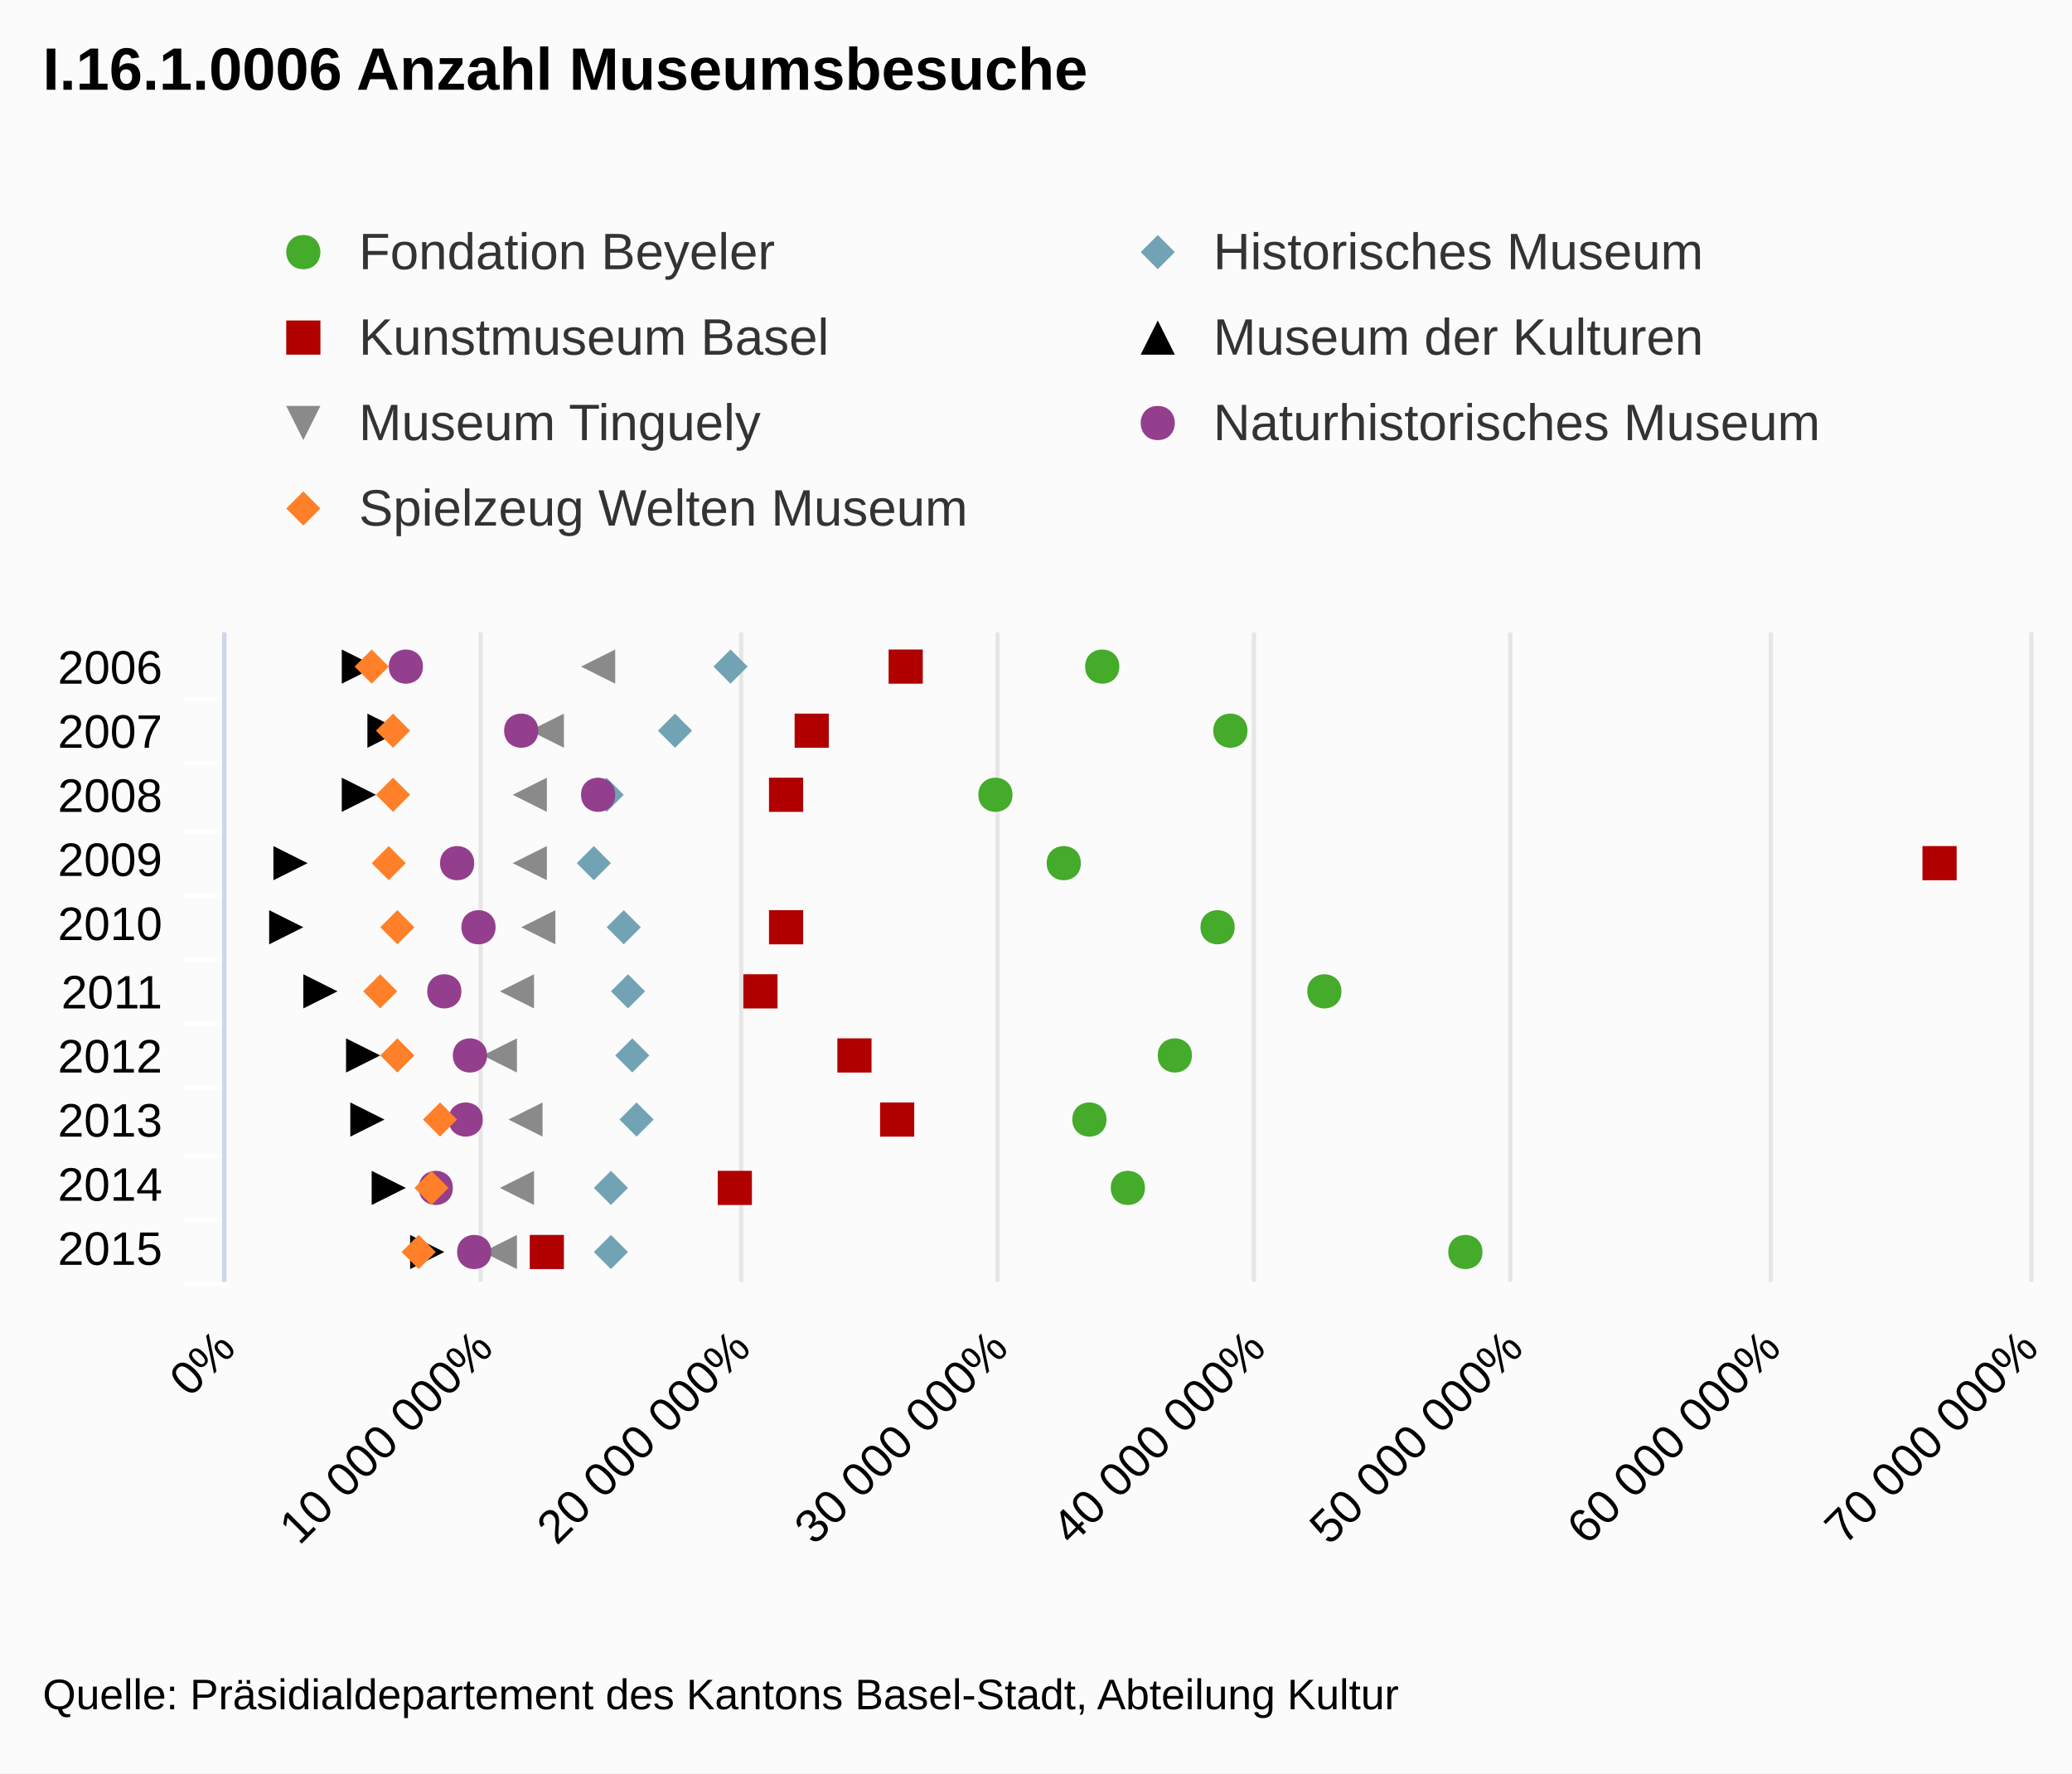
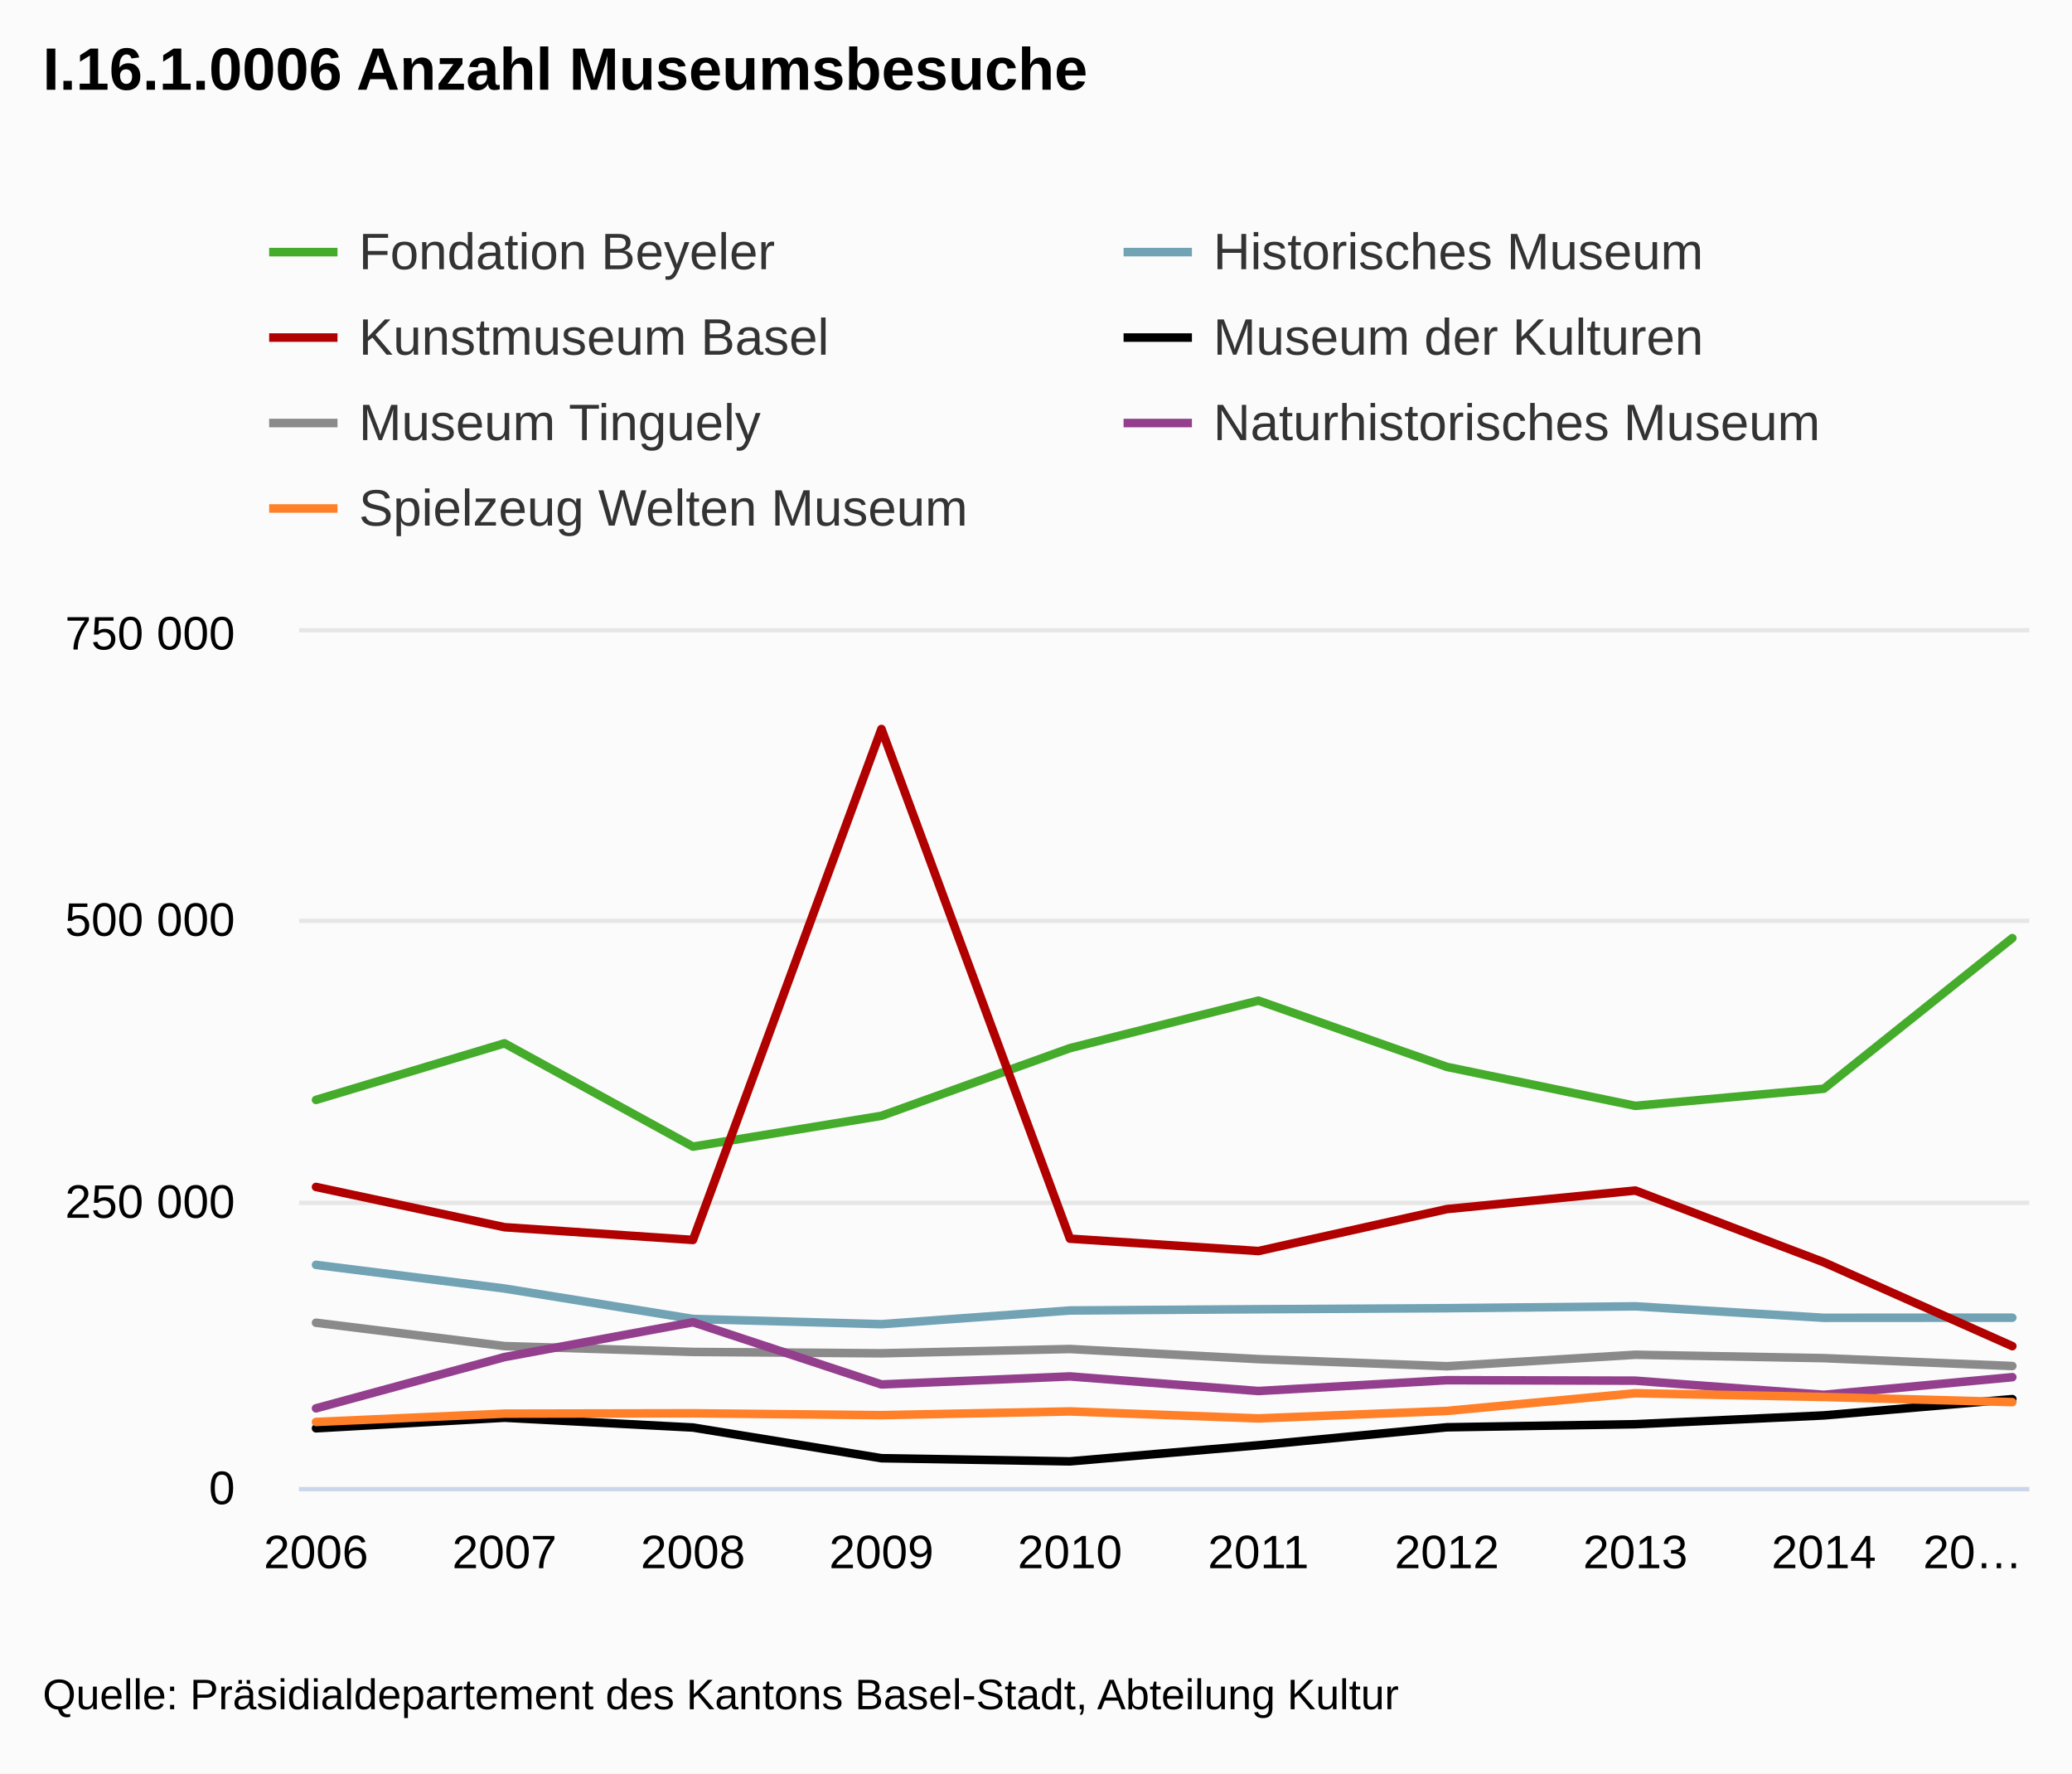
<svg xmlns="http://www.w3.org/2000/svg" class="highcharts-root" viewBox="0 0 485 415" font-family="Arial" font-size="12">
+   <defs>
+     <clipPath id="a">
+       <path fill="none" d="M0 0h405v200H0z" />
+     </clipPath>
+   </defs>
  <rect fill="#fbfbfb" class="highcharts-background" width="485" height="415" rx="0" ry="0" />
-   <path fill="none" class="highcharts-plot-background" d="M53 148h422v152H53z" />
+   <path fill="none" class="highcharts-plot-background" d="M70 148h405v200H70z" />
  <g class="highcharts-grid highcharts-xaxis-grid">
-     <path fill="none" class="highcharts-grid-line" d="M53 163.5h422m-422 15h422m-422 16h422m-422 15h422m-422 15h422m-422 15h422m-422 15h422m-422 16h422m-422 15h422m-422 15h422" />
+     <path fill="none" class="highcharts-grid-line" d="M73.5 148v200m44-200v200m44-200v200m44-200v200m44-200v200m45-200v200m44-200v200m44-200v200m44-200v200m44-200v200" />
  </g>
  <g class="highcharts-grid highcharts-yaxis-grid">
-     <path fill="none" stroke="#e6e6e6" class="highcharts-grid-line" d="M52.5 148v152m60-152v152m61-152v152m60-152v152m60-152v152m60-152v152m61-152v152m61-152v152" />
+     <path fill="none" stroke="#e6e6e6" class="highcharts-grid-line" d="M70 348.5h405m-405-67h405m-405-66h405m-405-68h405" />
  </g>
-   <path fill="none" class="highcharts-plot-border" d="M53 148h422v152H53z" />
+   <path fill="none" class="highcharts-plot-border" d="M70 148h405v200H70z" />
  <g class="highcharts-axis highcharts-xaxis">
-     <path fill="none" class="highcharts-tick" stroke="#FFF" d="M53 163.5H43m10 15H43m10 16H43m10 15H43m10 15H43m10 15H43m10 15H43m10 16H43m10 15H43m10 15H43" />
-     <path fill="none" class="highcharts-axis-line" stroke="#ccd6eb" d="M52.5 148v152" />
+     <path fill="none" class="highcharts-axis-line" stroke="#ccd6eb" d="M70 348.5h405" />
  </g>
  <g class="highcharts-axis highcharts-yaxis">
-     <path fill="none" class="highcharts-axis-line" d="M53 300h422" />
+     <path fill="none" class="highcharts-axis-line" d="M70 148v200" />
  </g>
  <g class="highcharts-series-group">
-     <g class="highcharts-markers highcharts-series-0 highcharts-scatter-series highcharts-color-undefined highcharts-tracker">
-       <path fill="#44ab2b" d="M347 293c0-5.328-8-5.328-8 0s8 5.328 8 0zm-79-15c0-5.328-8-5.328-8 0s8 5.328 8 0zm-9-16c0-5.328-8-5.328-8 0s8 5.328 8 0zm20-15c0-5.328-8-5.328-8 0s8 5.328 8 0zm35-15c0-5.328-8-5.328-8 0s8 5.328 8 0zm-25-15c0-5.328-8-5.328-8 0s8 5.328 8 0zm-36-15c0-5.328-8-5.328-8 0s8 5.328 8 0zm-16-16c0-5.328-8-5.328-8 0s8 5.328 8 0zm55-15c0-5.328-8-5.328-8 0s8 5.328 8 0zm-30-15c0-5.328-8-5.328-8 0s8 5.328 8 0z" class="highcharts-point" />
+     <g class="highcharts-series highcharts-series-0 highcharts-line-series highcharts-color-undefined" transform="translate(70 148)" clip-path="url(#a)">
+       <path fill="none" d="M3.97 109.405l44.118-13.241 44.118 24.176 44.118-7.21 44.117-15.836 44.118-11.122 44.117 15.507 44.118 9.119 44.118-4.006 44.117-35.246" class="highcharts-graph" stroke="#44ab2b" stroke-width="2" stroke-linejoin="round" stroke-linecap="round" />
+       <path fill="none" d="M-6.03 109.405h10l44.118-13.241 44.118 24.176 44.118-7.21 44.117-15.836 44.118-11.122 44.117 15.507 44.118 9.119 44.118-4.006 44.117-35.246h10" stroke-linejoin="round" stroke="rgba(192,192,192,0)" stroke-width="22" class="highcharts-tracker" />
    </g>
-     <g class="highcharts-markers highcharts-series-1 highcharts-scatter-series highcharts-color-undefined highcharts-tracker">
-       <path fill="#71a3b5" d="M147 293l-4-4-4 4 4 4zm0-15l-4-4-4 4 4 4zm6-16l-4-4-4 4 4 4zm-1-15l-4-4-4 4 4 4zm-1-15l-4-4-4 4 4 4zm-1-15l-4-4-4 4 4 4zm-7-15l-4-4-4 4 4 4zm3-16l-4-4-4 4 4 4zm16-15l-4-4-4 4 4 4zm13-15l-4-4-4 4 4 4z" class="highcharts-point" />
+     <g class="highcharts-series highcharts-series-1 highcharts-line-series highcharts-color-undefined" transform="translate(70 148)" clip-path="url(#a)">
+       <path fill="none" d="M3.97 148.01l44.118 5.537 44.118 7.119 44.118 1.226 44.117-3.206 44.118-.293 44.117-.244 44.118-.434 44.118 2.683 44.117-.026" class="highcharts-graph" stroke="#71a3b5" stroke-width="2" stroke-linejoin="round" stroke-linecap="round" />
+       <path fill="none" d="M-6.03 148.01h10l44.118 5.537 44.118 7.119 44.118 1.226 44.117-3.206 44.118-.293 44.117-.244 44.118-.434 44.118 2.683 44.117-.026h10" stroke-linejoin="round" stroke="rgba(192,192,192,0)" stroke-width="22" class="highcharts-tracker" />
    </g>
-     <g class="highcharts-markers highcharts-series-2 highcharts-scatter-series highcharts-color-undefined highcharts-tracker">
-       <path fill="#b00000" d="M132 297v-8h-8v8zm44-15v-8h-8v8zm38-16v-8h-8v8zm-10-15v-8h-8v8zm-22-15v-8h-8v8zm6-15v-8h-8v8zm270-15v-8h-8v8zm-270-16v-8h-8v8zm6-15v-8h-8v8zm22-15v-8h-8v8z" class="highcharts-point" />
+     <g class="highcharts-series highcharts-series-2 highcharts-line-series highcharts-color-undefined" transform="translate(70 148)" clip-path="url(#a)">
+       <path fill="none" d="M3.97 129.777l44.118 9.421 44.118 2.979 44.118-119.572L180.44 141.88l44.118 2.898 44.117-9.822 44.118-4.34 44.118 16.79 44.117 19.626" class="highcharts-graph" stroke="#b00000" stroke-width="2" stroke-linejoin="round" stroke-linecap="round" />
+       <path fill="none" d="M-6.03 129.777h10l44.118 9.421 44.118 2.979 44.118-119.572L180.44 141.88l44.118 2.898 44.117-9.822 44.118-4.34 44.118 16.79 44.117 19.626h10" stroke-linejoin="round" stroke="rgba(192,192,192,0)" stroke-width="22" class="highcharts-tracker" />
    </g>
-     <g class="highcharts-markers highcharts-series-3 highcharts-scatter-series highcharts-color-undefined highcharts-tracker">
-       <path d="M104 293l-8-4v8zm-9-15l-8-4v8zm-5-16l-8-4v8zm-1-15l-8-4v8zm-10-15l-8-4v8zm-8-15l-8-4v8zm1-15l-8-4v8zm16-16l-8-4v8zm6-15l-8-4v8zm-6-15l-8-4v8z" class="highcharts-point" />
+     <g class="highcharts-series highcharts-series-3 highcharts-line-series highcharts-color-undefined" transform="translate(70 148)" clip-path="url(#a)">
+       <path fill="none" d="M3.97 186.253l44.118-2.475 44.118 2.298 44.118 7.184 44.117.735 44.118-3.773 44.117-4.2 44.118-.72 44.118-2.06 44.117-3.813" class="highcharts-graph" stroke="#000" stroke-width="2" stroke-linejoin="round" stroke-linecap="round" />
+       <path fill="none" d="M-6.03 186.253h10l44.118-2.475 44.118 2.298 44.118 7.184 44.117.735 44.118-3.773 44.117-4.2 44.118-.72 44.118-2.06 44.117-3.813h10" stroke-linejoin="round" stroke="rgba(192,192,192,0)" stroke-width="22" class="highcharts-tracker" />
    </g>
-     <g class="highcharts-markers highcharts-series-4 highcharts-scatter-series highcharts-color-undefined highcharts-tracker">
-       <path fill="#8a8a8a" d="M121 297v-8l-8 4zm4-15v-8l-8 4zm2-16v-8l-8 4zm-6-15v-8l-8 4zm4-15v-8l-8 4zm5-15v-8l-8 4zm-2-15v-8l-8 4zm0-16v-8l-8 4zm4-15v-8l-8 4zm12-15v-8l-8 4z" class="highcharts-point" />
+     <g class="highcharts-series highcharts-series-4 highcharts-line-series highcharts-color-undefined" transform="translate(70 148)" clip-path="url(#a)">
+       <path fill="none" d="M3.97 161.552l44.118 5.465 44.118 1.372 44.118.316 44.117-1.003 44.118 2.365 44.117 1.668 44.118-2.69 44.118.796 44.117 1.842" class="highcharts-graph" stroke="#8a8a8a" stroke-width="2" stroke-linejoin="round" stroke-linecap="round" />
+       <path fill="none" d="M-6.03 161.552h10l44.118 5.465 44.118 1.372 44.118.316 44.117-1.003 44.118 2.365 44.117 1.668 44.118-2.69 44.118.796 44.117 1.842h10" stroke-linejoin="round" stroke="rgba(192,192,192,0)" stroke-width="22" class="highcharts-tracker" />
    </g>
-     <g class="highcharts-markers highcharts-series-5 highcharts-scatter-series highcharts-color-undefined highcharts-tracker">
-       <path fill="#933f8d" d="M115 293c0-5.328-8-5.328-8 0s8 5.328 8 0zm-9-15c0-5.328-8-5.328-8 0s8 5.328 8 0zm7-16c0-5.328-8-5.328-8 0s8 5.328 8 0zm1-15c0-5.328-8-5.328-8 0s8 5.328 8 0zm-6-15c0-5.328-8-5.328-8 0s8 5.328 8 0zm8-15c0-5.328-8-5.328-8 0s8 5.328 8 0zm-5-15c0-5.328-8-5.328-8 0s8 5.328 8 0zm33-16c0-5.328-8-5.328-8 0s8 5.328 8 0zm-18-15c0-5.328-8-5.328-8 0s8 5.328 8 0zm-27-15c0-5.328-8-5.328-8 0s8 5.328 8 0z" class="highcharts-point" />
+     <g class="highcharts-series highcharts-series-5 highcharts-line-series highcharts-color-undefined" transform="translate(70 148)" clip-path="url(#a)">
+       <path fill="none" d="M3.97 181.585l44.118-11.997 44.118-8.153 44.118 14.558 44.117-1.877 44.118 3.418L268.676 175l44.118.112 44.118 3.308 44.117-4.127" class="highcharts-graph" stroke="#933f8d" stroke-width="2" stroke-linejoin="round" stroke-linecap="round" />
+       <path fill="none" d="M-6.03 181.585h10l44.118-11.997 44.118-8.153 44.118 14.558 44.117-1.877 44.118 3.418L268.676 175l44.118.112 44.118 3.308 44.117-4.127h10" stroke-linejoin="round" stroke="rgba(192,192,192,0)" stroke-width="22" class="highcharts-tracker" />
    </g>
-     <g class="highcharts-markers highcharts-series-6 highcharts-scatter-series highcharts-color-undefined highcharts-tracker">
-       <path fill="#ff8028" d="M102 293l-4-4-4 4 4 4zm3-15l-4-4-4 4 4 4zm2-16l-4-4-4 4 4 4zm-10-15l-4-4-4 4 4 4zm-4-15l-4-4-4 4 4 4zm4-15l-4-4-4 4 4 4zm-2-15l-4-4-4 4 4 4zm1-16l-4-4-4 4 4 4zm0-15l-4-4-4 4 4 4zm-5-15l-4-4-4 4 4 4z" class="highcharts-point" />
+     <g class="highcharts-series highcharts-series-6 highcharts-line-series highcharts-color-undefined" transform="translate(70 148)" clip-path="url(#a)">
+       <path fill="none" d="M3.97 184.77l44.118-1.94 44.118-.085 44.118.438 44.117-.875 44.118 1.635 44.117-1.748 44.118-4.142 44.118.873 44.117 1.207" class="highcharts-graph" stroke="#ff8028" stroke-width="2" stroke-linejoin="round" stroke-linecap="round" />
+       <path fill="none" d="M-6.03 184.77h10l44.118-1.94 44.118-.085 44.118.438 44.117-.875 44.118 1.635 44.117-1.748 44.118-4.142 44.118.873 44.117 1.207h10" stroke-linejoin="round" stroke="rgba(192,192,192,0)" stroke-width="22" class="highcharts-tracker" />
    </g>
  </g>
  <text x="10" class="highcharts-title" style="width:421px" y="21" color="#000" font-size="14" font-weight="700">
    <tspan>I.16.1.0006 Anzahl Museumsbesuche</tspan>
  </text>
  <g class="highcharts-legend" transform="translate(55 45)">
    <rect fill="none" class="highcharts-legend-box" rx="0" ry="0" width="396" height="91" />
-     <g class="highcharts-legend-item highcharts-scatter-series highcharts-color-undefined highcharts-series-0">
-       <path fill="none" d="M8 14h16" class="highcharts-graph" />
-       <path fill="#44ab2b" d="M16 10c5.328 0 5.328 8 0 8s-5.328-8 0-8z" class="highcharts-point" />
+     <g class="highcharts-legend-item highcharts-line-series highcharts-color-undefined highcharts-series-0">
+       <path fill="none" d="M8 14h16" class="highcharts-graph" stroke="#44ab2b" stroke-width="2" />
      <text x="21" y="15" color="#333" font-weight="400" cursor="pointer" fill="#333" transform="translate(8 3)">
        <tspan>Fondation Beyeler</tspan>
      </text>
    </g>
-     <g class="highcharts-legend-item highcharts-scatter-series highcharts-color-undefined highcharts-series-1">
-       <path fill="none" d="M208 14h16" class="highcharts-graph" />
-       <path fill="#71a3b5" d="M216 10l4 4-4 4-4-4z" class="highcharts-point" />
+     <g class="highcharts-legend-item highcharts-line-series highcharts-color-undefined highcharts-series-1">
+       <path fill="none" d="M208 14h16" class="highcharts-graph" stroke="#71a3b5" stroke-width="2" />
      <text x="21" y="15" color="#333" font-weight="400" cursor="pointer" fill="#333" transform="translate(208 3)">
        <tspan>Historisches Museum</tspan>
      </text>
    </g>
-     <g class="highcharts-legend-item highcharts-scatter-series highcharts-color-undefined highcharts-series-2">
-       <path fill="none" d="M8 34h16" class="highcharts-graph" />
-       <path fill="#b00000" d="M12 30h8v8h-8z" class="highcharts-point" />
+     <g class="highcharts-legend-item highcharts-line-series highcharts-color-undefined highcharts-series-2">
+       <path fill="none" d="M8 34h16" class="highcharts-graph" stroke="#b00000" stroke-width="2" />
      <text x="21" y="15" color="#333" font-weight="400" cursor="pointer" fill="#333" transform="translate(8 23)">
        <tspan>Kunstmuseum Basel</tspan>
      </text>
    </g>
-     <g class="highcharts-legend-item highcharts-scatter-series highcharts-color-undefined highcharts-series-3">
-       <path fill="none" d="M208 34h16" class="highcharts-graph" />
-       <path d="M216 30l4 8h-8z" class="highcharts-point" />
+     <g class="highcharts-legend-item highcharts-line-series highcharts-color-undefined highcharts-series-3">
+       <path fill="none" d="M208 34h16" class="highcharts-graph" stroke="#000" stroke-width="2" />
      <text x="21" y="15" color="#333" font-weight="400" cursor="pointer" fill="#333" transform="translate(208 23)">
        <tspan>Museum der Kulturen</tspan>
      </text>
    </g>
-     <g class="highcharts-legend-item highcharts-scatter-series highcharts-color-undefined highcharts-series-4">
-       <path fill="none" d="M8 54h16" class="highcharts-graph" />
-       <path fill="#8a8a8a" d="M12 50h8l-4 8z" class="highcharts-point" />
+     <g class="highcharts-legend-item highcharts-line-series highcharts-color-undefined highcharts-series-4">
+       <path fill="none" d="M8 54h16" class="highcharts-graph" stroke="#8a8a8a" stroke-width="2" />
      <text x="21" y="15" color="#333" font-weight="400" cursor="pointer" fill="#333" transform="translate(8 43)">
        <tspan>Museum Tinguely</tspan>
      </text>
    </g>
-     <g class="highcharts-legend-item highcharts-scatter-series highcharts-color-undefined highcharts-series-5">
-       <path fill="none" d="M208 54h16" class="highcharts-graph" />
-       <path fill="#933f8d" d="M216 50c5.328 0 5.328 8 0 8s-5.328-8 0-8z" class="highcharts-point" />
+     <g class="highcharts-legend-item highcharts-line-series highcharts-color-undefined highcharts-series-5">
+       <path fill="none" d="M208 54h16" class="highcharts-graph" stroke="#933f8d" stroke-width="2" />
      <text x="21" y="15" color="#333" font-weight="400" cursor="pointer" fill="#333" transform="translate(208 43)">
        <tspan>Naturhistorisches Museum</tspan>
      </text>
    </g>
-     <g class="highcharts-legend-item highcharts-scatter-series highcharts-color-undefined highcharts-series-6">
-       <path fill="none" d="M8 74h16" class="highcharts-graph" />
-       <path fill="#ff8028" d="M16 70l4 4-4 4-4-4z" class="highcharts-point" />
+     <g class="highcharts-legend-item highcharts-line-series highcharts-color-undefined highcharts-series-6">
+       <path fill="none" d="M8 74h16" class="highcharts-graph" stroke="#ff8028" stroke-width="2" />
      <text x="21" y="15" color="#333" font-weight="400" cursor="pointer" fill="#333" transform="translate(8 63)">
        <tspan>Spielzeug Welten Museum</tspan>
      </text>
    </g>
  </g>
-   <g class="highcharts-axis-labels highcharts-xaxis-labels" text-anchor="end" color="#000" cursor="default" font-size="11">
-     <text x="38" style="width:150px" y="160" text-overflow="ellipsis">
-       <tspan>2006</tspan>
-     </text>
-     <text x="38" style="width:150px" y="175" text-overflow="ellipsis">
-       <tspan>2007</tspan>
-     </text>
-     <text x="38" style="width:150px" y="190" text-overflow="ellipsis">
-       <tspan>2008</tspan>
-     </text>
-     <text x="38" style="width:150px" y="205" text-overflow="ellipsis">
-       <tspan>2009</tspan>
-     </text>
-     <text x="38" style="width:150px" y="220" text-overflow="ellipsis">
-       <tspan>2010</tspan>
-     </text>
-     <text x="38" style="width:150px" y="236" text-overflow="ellipsis">
-       <tspan>2011</tspan>
-     </text>
-     <text x="38" style="width:150px" y="251" text-overflow="ellipsis">
-       <tspan>2012</tspan>
-     </text>
-     <text x="38" style="width:150px" y="266" text-overflow="ellipsis">
-       <tspan>2013</tspan>
-     </text>
-     <text x="38" style="width:150px" y="281" text-overflow="ellipsis">
-       <tspan>2014</tspan>
-     </text>
-     <text x="38" style="width:150px" y="296" text-overflow="ellipsis">
-       <tspan>2015</tspan>
+   <g class="highcharts-axis-labels highcharts-xaxis-labels" text-anchor="middle" color="#000" cursor="default" font-size="11">
+     <text x="73.971" y="367">
+             2006
+         </text>
+     <text x="118.088" y="367">
+             2007
+         </text>
+     <text x="162.206" y="367">
+             2008
+         </text>
+     <text x="206.324" y="367">
+             2009
+         </text>
+     <text x="250.441" y="367">
+             2010
+         </text>
+     <text x="294.559" y="367">
+             2011
+         </text>
+     <text x="338.676" y="367">
+             2012
+         </text>
+     <text x="382.794" y="367">
+             2013
+         </text>
+     <text x="426.912" y="367">
+             2014
+         </text>
+     <text x="461.765" style="width:26.471" y="367" text-overflow="ellipsis">
+       <tspan>20…</tspan>
    </text>
  </g>
  <g class="highcharts-axis-labels highcharts-yaxis-labels" text-anchor="end" color="#000" cursor="default" font-size="11">
-     <text x="55.593" style="width:415px" transform="rotate(-45 55.593 316)" y="316" text-overflow="ellipsis">
-       <tspan>0%</tspan>
+     <text x="55" style="width:150px" y="352">
+       <tspan>0</tspan>
    </text>
-     <text x="115.878" style="width:415px" transform="rotate(-45 115.878 316)" y="316" text-overflow="ellipsis">
-       <tspan>10 000 000%</tspan>
+     <text x="55" style="width:150px" y="285">
+       <tspan>250 000</tspan>
    </text>
-     <text x="176.164" style="width:415px" transform="rotate(-45 176.164 316)" y="316" text-overflow="ellipsis">
-       <tspan>20 000 000%</tspan>
+     <text x="55" style="width:150px" y="219">
+       <tspan>500 000</tspan>
    </text>
-     <text x="236.45" style="width:415px" transform="rotate(-45 236.45 316)" y="316" text-overflow="ellipsis">
-       <tspan>30 000 000%</tspan>
-     </text>
-     <text x="296.736" style="width:415px" transform="rotate(-45 296.736 316)" y="316" text-overflow="ellipsis">
-       <tspan>40 000 000%</tspan>
-     </text>
-     <text x="357.021" style="width:415px" transform="rotate(-45 357.021 316)" y="316" text-overflow="ellipsis">
-       <tspan>50 000 000%</tspan>
-     </text>
-     <text x="417.307" style="width:415px" transform="rotate(-45 417.307 316)" y="316" text-overflow="ellipsis">
-       <tspan>60 000 000%</tspan>
-     </text>
-     <text x="477.593" style="width:415px" transform="rotate(-45 477.593 316)" y="316" text-overflow="ellipsis">
-       <tspan>70 000 000%</tspan>
+     <text x="55" style="width:150px" y="152">
+       <tspan>750 000</tspan>
    </text>
  </g>
  <text x="10" class="highcharts-credits" y="400" cursor="default" color="#000" font-size="10">
    <tspan>Quelle: Präsidialdepartement des Kantons Basel-Stadt, Abteilung Kultur</tspan>
  </text>
</svg>
